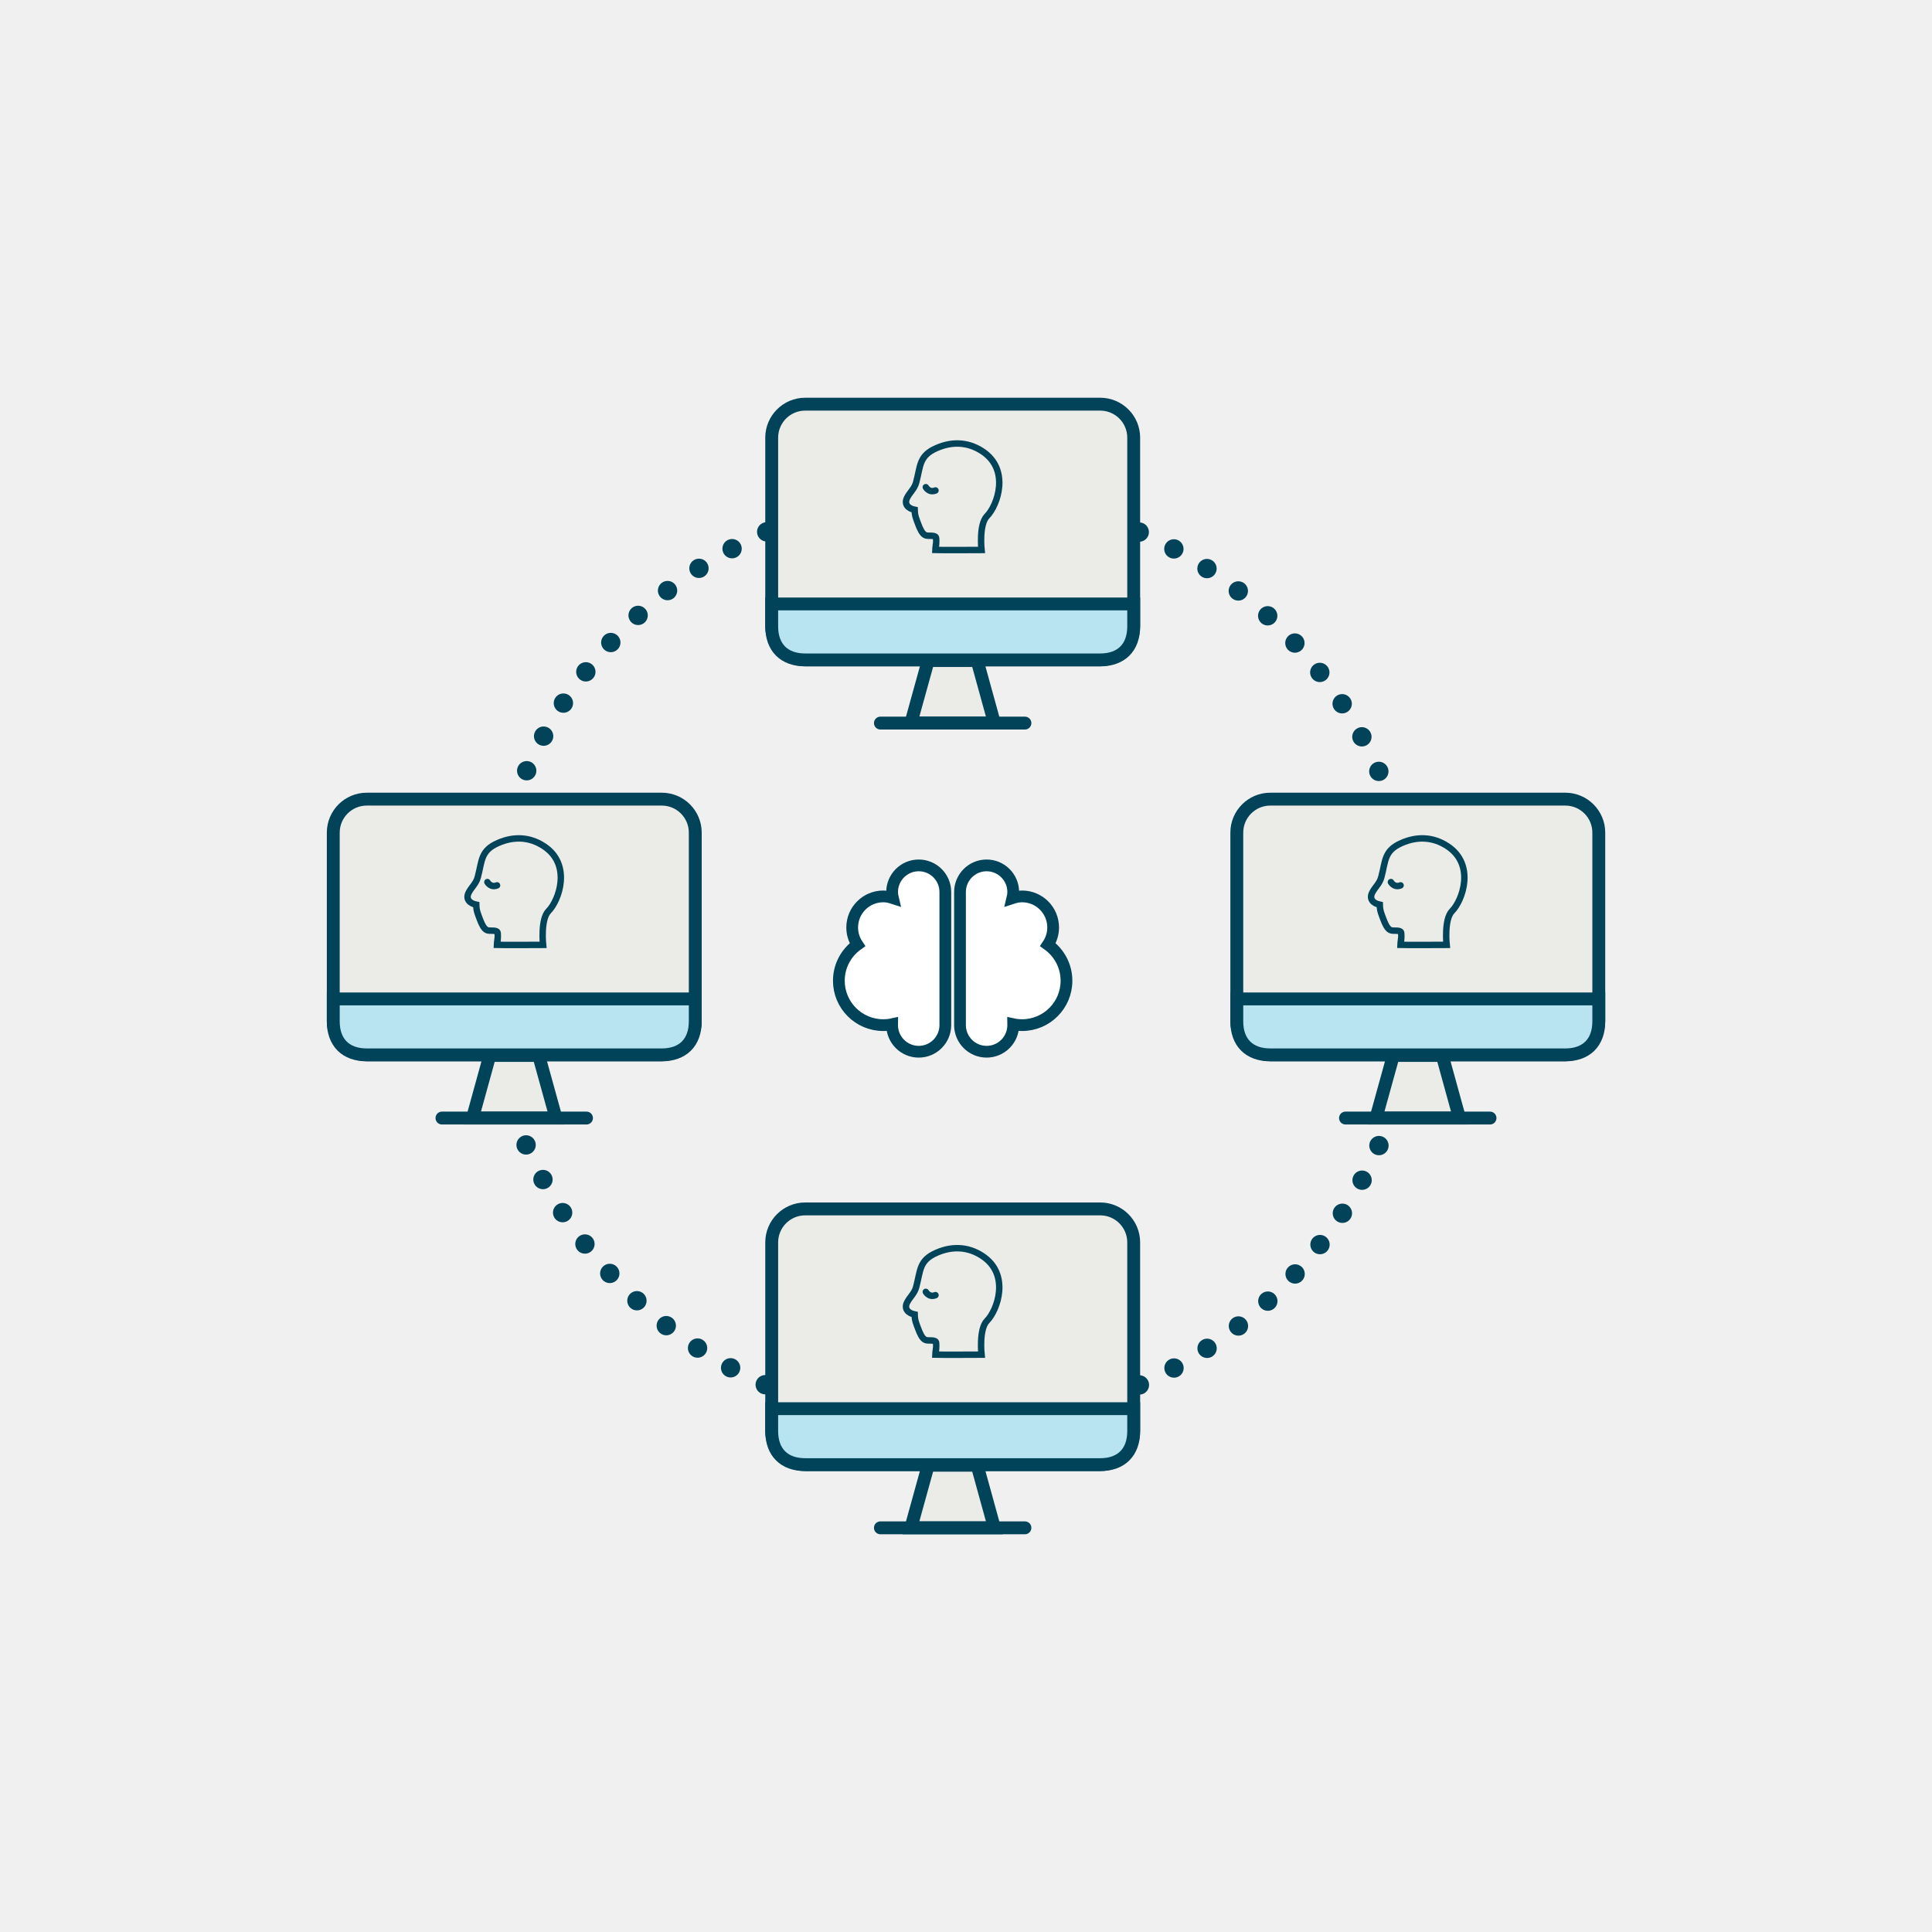
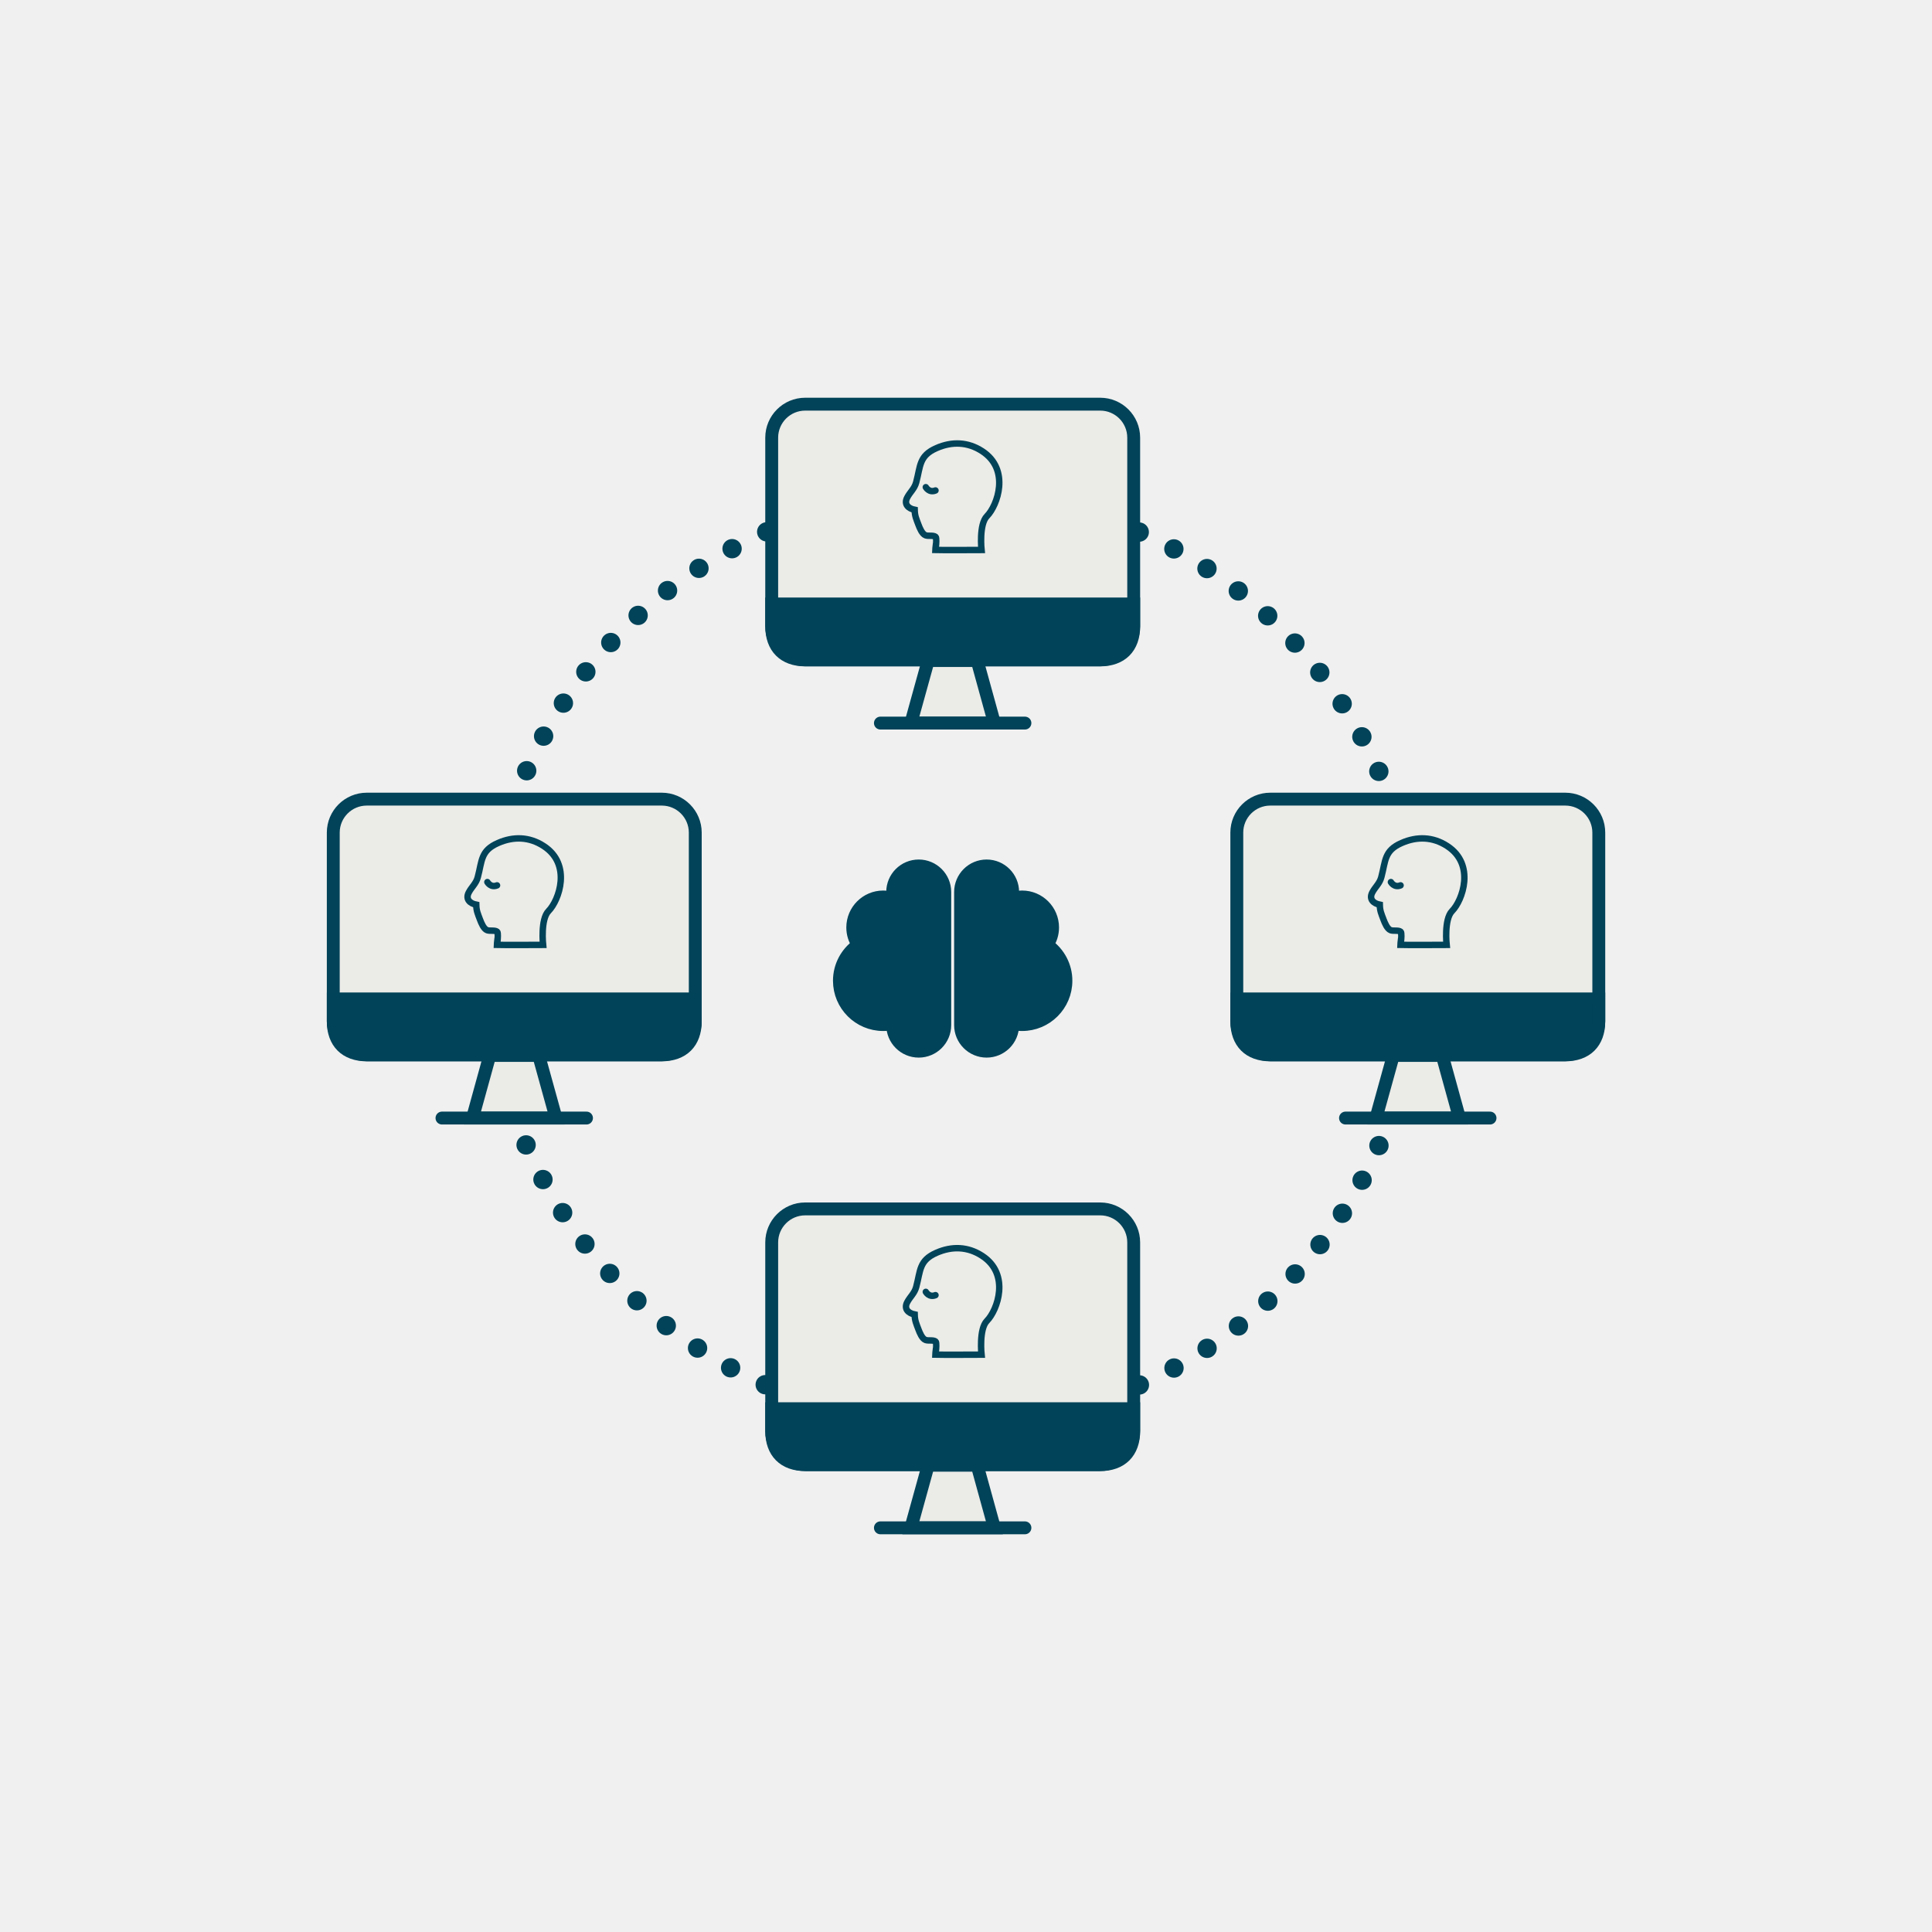
<svg xmlns="http://www.w3.org/2000/svg" id="eK4zNB3JYqV1" viewBox="0 0 300 300" shape-rendering="geometricPrecision" text-rendering="geometricPrecision">
  <style>
- #eK4zNB3JYqV2_tr {animation: eK4zNB3JYqV2_tr__tr 3000ms linear 1 normal forwards}@keyframes eK4zNB3JYqV2_tr__tr { 0% {transform: translate(147.9269px,148.8464px) rotate(-75.85001deg)} 20% {transform: translate(147.9269px,148.8464px) rotate(-75.85001deg)} 74.333% {transform: translate(147.9269px,148.8464px) rotate(1454.15deg)} 100% {transform: translate(147.9269px,148.8464px) rotate(1454.15deg)}} #eK4zNB3JYqV39_ts {animation: eK4zNB3JYqV39_ts__ts 3000ms linear 1 normal forwards}@keyframes eK4zNB3JYqV39_ts__ts { 0% {transform: translate(147.93px,148.845px) scale(0.911907,0.911907)} 100% {transform: translate(147.93px,148.845px) scale(1.254648,1.254648)}}
+ #eK4zNB3JYqV2_tr {animation: eK4zNB3JYqV2_tr__tr 9999ms linear 1 normal forwards}@keyframes eK4zNB3JYqV2_tr__tr { 0% {transform: translate(147.9269px,148.8464px) rotate(-75.85001deg)} 20% {transform: translate(147.9269px,148.8464px) rotate(-75.85001deg)} 74.333% {transform: translate(147.9269px,148.8464px) rotate(1454.15deg)} 100% {transform: translate(147.9269px,148.8464px) rotate(1454.15deg)}} #eK4zNB3JYqV39_ts {animation: eK4zNB3JYqV39_ts__ts 9999ms linear 1 normal forwards}@keyframes eK4zNB3JYqV39_ts__ts { 0% {transform: translate(147.93px,148.845px) scale(0.911907,0.911907)} 100% {transform: translate(147.93px,148.845px) scale(1.254648,1.254648)}}
</style>
  <g id="eK4zNB3JYqV2_tr" transform="translate(147.9269,148.8464) rotate(-75.85001)">
    <circle r="72.28" transform="translate(0,0)" fill="none" stroke="#024359" stroke-width="3" stroke-linecap="round" stroke-miterlimit="10" stroke-dasharray="0,0,0,5.98" />
  </g>
  <g>
    <g>
      <path d="M56.95,124.09h45.81c2.87,0,5.2,2.33,5.2,5.2v29.3c0,2.87-2.33,5.2-5.2,5.2h-45.81c-2.87,0-5.2-2.33-5.2-5.2v-29.3c0-2.87,2.33-5.2,5.2-5.2Z" fill="#ebebe7" stroke="#024359" stroke-width="2" stroke-miterlimit="10" />
-       <path d="M107.96,158.6c0,3.28-1.93,5.2-5.2,5.2h-45.81c-3.28,0-5.2-1.93-5.2-5.2v-3.49h56.21v3.49Z" fill="#b8e4f2" fill-rule="evenodd" stroke="#014359" stroke-width="2" stroke-linecap="round" stroke-miterlimit="10" />
+       <path d="M107.96,158.6c0,3.28-1.93,5.2-5.2,5.2h-45.81c-3.28,0-5.2-1.93-5.2-5.2v-3.49h56.21v3.49Z" fill="#014359" fill-rule="evenodd" stroke="#014359" stroke-width="2" stroke-linecap="round" stroke-miterlimit="10" />
      <polygon points="86.34,173.61 83.65,163.89 76.05,163.89 73.37,173.61 86.34,173.61" fill="#ebebe7" fill-rule="evenodd" stroke="#014359" stroke-width="2" stroke-linecap="round" stroke-miterlimit="10" />
      <line x1="68.63" y1="173.61" x2="91.07" y2="173.61" fill="#96d8e4" stroke="#024359" stroke-width="2" stroke-linecap="round" stroke-miterlimit="10" />
    </g>
    <g>
      <path d="M77.25,146.14c.03-.25.12-1.32-.05-1.46-.35-.28-1.14-.08-1.56-.24-.54-.2-.91-1.13-1.1-1.63-.34-.91-.57-1.36-.59-2.33-.98-.19-1.71-.85-1.16-1.9.47-.89,1.13-1.36,1.4-2.38.68-2.54.43-4.11,3.15-5.3c2.39-1.05,4.85-.98,7.08.47c4.41,2.86,2.38,8.45.76,10.09-1.28,1.29-.85,5.26-.85,5.26s-6.18.03-7.18,0c0-.16.06-.37.08-.58Z" fill="#ebebe7" fill-rule="evenodd" stroke="#014359" stroke-miterlimit="10" />
      <path d="M75.68,136.97c0,0,.51.92,1.5.51" fill="#ebebe7" fill-rule="evenodd" stroke="#014359" stroke-linecap="round" stroke-miterlimit="10" />
    </g>
  </g>
  <g>
    <g>
      <path d="M125.03,187.72h45.81c2.87,0,5.2,2.33,5.2,5.2v29.3c0,2.87-2.33,5.2-5.2,5.2h-45.81c-2.87,0-5.2-2.33-5.2-5.2v-29.3c0-2.87,2.33-5.2,5.2-5.2Z" fill="#ebebe7" stroke="#024359" stroke-width="2" stroke-miterlimit="10" />
-       <path d="M176.04,222.23c0,3.28-1.93,5.2-5.2,5.2h-45.81c-3.28,0-5.2-1.93-5.2-5.2v-3.49h56.21v3.49Z" fill="#b8e4f2" fill-rule="evenodd" stroke="#014359" stroke-width="2" stroke-linecap="round" stroke-miterlimit="10" />
+       <path d="M176.04,222.23c0,3.28-1.93,5.2-5.2,5.2h-45.81c-3.28,0-5.2-1.93-5.2-5.2v-3.49h56.21v3.49Z" fill="#014359" fill-rule="evenodd" stroke="#014359" stroke-width="2" stroke-linecap="round" stroke-miterlimit="10" />
      <polygon points="154.41,237.24 151.73,227.52 144.13,227.52 141.44,237.24 154.41,237.24" fill="#ebebe7" fill-rule="evenodd" stroke="#014359" stroke-width="2" stroke-linecap="round" stroke-miterlimit="10" />
      <line x1="136.71" y1="237.24" x2="159.15" y2="237.24" fill="#96d8e4" stroke="#024359" stroke-width="2" stroke-linecap="round" stroke-miterlimit="10" />
    </g>
    <g>
      <path d="M145.33,209.77c.03-.25.12-1.32-.05-1.46-.35-.28-1.14-.08-1.56-.24-.54-.2-.91-1.13-1.1-1.63-.34-.91-.57-1.36-.59-2.33-.98-.19-1.71-.85-1.16-1.9.47-.89,1.13-1.36,1.4-2.38.68-2.54.43-4.11,3.15-5.3c2.39-1.05,4.85-.98,7.08.47c4.41,2.86,2.38,8.45.76,10.09-1.28,1.29-.85,5.26-.85,5.26s-6.18.03-7.18,0c0-.16.06-.37.08-.58Z" fill="#ebebe7" fill-rule="evenodd" stroke="#014359" stroke-miterlimit="10" />
      <path d="M143.76,200.6c0,0,.51.92,1.5.51" fill="#ebebe7" fill-rule="evenodd" stroke="#014359" stroke-linecap="round" stroke-miterlimit="10" />
    </g>
  </g>
  <g>
    <g>
      <path d="M197.25,124.09h45.81c2.87,0,5.2,2.33,5.2,5.2v29.3c0,2.87-2.33,5.2-5.2,5.2h-45.81c-2.87,0-5.2-2.33-5.2-5.2v-29.3c0-2.87,2.33-5.2,5.2-5.2Z" fill="#ebebe7" stroke="#024359" stroke-width="2" stroke-miterlimit="10" />
-       <path d="M248.26,158.6c0,3.28-1.93,5.2-5.2,5.2h-45.81c-3.28,0-5.2-1.93-5.2-5.2v-3.49h56.21v3.49Z" fill="#b8e4f2" fill-rule="evenodd" stroke="#014359" stroke-width="2" stroke-linecap="round" stroke-miterlimit="10" />
+       <path d="M248.26,158.6c0,3.28-1.93,5.2-5.2,5.2h-45.81c-3.28,0-5.2-1.93-5.2-5.2v-3.49h56.21v3.49Z" fill="#014359" fill-rule="evenodd" stroke="#014359" stroke-width="2" stroke-linecap="round" stroke-miterlimit="10" />
      <polygon points="226.63,173.61 223.95,163.89 216.35,163.89 213.66,173.61 226.63,173.61" fill="#ebebe7" fill-rule="evenodd" stroke="#014359" stroke-width="2" stroke-linecap="round" stroke-miterlimit="10" />
      <line x1="208.93" y1="173.61" x2="231.37" y2="173.61" fill="#96d8e4" stroke="#024359" stroke-width="2" stroke-linecap="round" stroke-miterlimit="10" />
    </g>
    <g>
      <path d="M217.55,146.14c.03-.25.12-1.32-.05-1.46-.35-.28-1.14-.08-1.56-.24-.54-.2-.91-1.13-1.1-1.63-.34-.91-.57-1.36-.59-2.33-.98-.19-1.71-.85-1.16-1.9.47-.89,1.13-1.36,1.4-2.38.68-2.54.43-4.11,3.15-5.3c2.39-1.05,4.85-.98,7.08.47c4.41,2.86,2.38,8.45.76,10.09-1.28,1.29-.85,5.26-.85,5.26s-6.18.03-7.18,0c0-.16.06-.37.08-.58Z" fill="#ebebe7" fill-rule="evenodd" stroke="#014359" stroke-miterlimit="10" />
      <path d="M215.98,136.97c0,0,.51.92,1.5.51" fill="#ebebe7" fill-rule="evenodd" stroke="#014359" stroke-linecap="round" stroke-miterlimit="10" />
    </g>
  </g>
  <g>
    <g>
      <path d="M125.03,62.76h45.81c2.87,0,5.2,2.33,5.2,5.2v29.3c0,2.87-2.33,5.2-5.2,5.2h-45.81c-2.87,0-5.2-2.33-5.2-5.2v-29.3c0-2.87,2.33-5.2,5.2-5.2Z" fill="#ebebe7" stroke="#024359" stroke-width="2" stroke-miterlimit="10" />
-       <path d="M176.04,97.27c0,3.28-1.93,5.2-5.2,5.2h-45.81c-3.28,0-5.2-1.93-5.2-5.2v-3.49h56.21v3.49Z" fill="#b8e4f2" fill-rule="evenodd" stroke="#014359" stroke-width="2" stroke-linecap="round" stroke-miterlimit="10" />
+       <path d="M176.04,97.27c0,3.28-1.93,5.2-5.2,5.2h-45.81c-3.28,0-5.2-1.93-5.2-5.2v-3.49h56.21v3.49Z" fill="#014359" fill-rule="evenodd" stroke="#014359" stroke-width="2" stroke-linecap="round" stroke-miterlimit="10" />
      <polygon points="154.41,112.28 151.73,102.57 144.13,102.57 141.44,112.28 154.41,112.28" fill="#ebebe7" fill-rule="evenodd" stroke="#014359" stroke-width="2" stroke-linecap="round" stroke-miterlimit="10" />
      <line x1="136.71" y1="112.28" x2="159.15" y2="112.28" fill="#96d8e4" stroke="#024359" stroke-width="2" stroke-linecap="round" stroke-miterlimit="10" />
    </g>
    <g>
      <path d="M145.33,84.82c.03-.25.12-1.32-.05-1.46-.35-.28-1.14-.08-1.56-.24-.54-.2-.91-1.13-1.1-1.63-.34-.91-.57-1.36-.59-2.33-.98-.19-1.71-.85-1.16-1.9.47-.89,1.13-1.36,1.4-2.38.68-2.54.43-4.11,3.15-5.3c2.39-1.05,4.85-.98,7.08.47c4.41,2.86,2.38,8.45.76,10.09-1.28,1.29-.85,5.26-.85,5.26s-6.18.03-7.18,0c0-.16.06-.37.08-.58Z" fill="#ebebe7" fill-rule="evenodd" stroke="#014359" stroke-miterlimit="10" />
      <path d="M143.76,75.65c0,0,.51.92,1.5.51" fill="#ebebe7" fill-rule="evenodd" stroke="#014359" stroke-linecap="round" stroke-miterlimit="10" />
    </g>
  </g>
  <g id="eK4zNB3JYqV39_ts" transform="translate(147.93,148.845) scale(0.911907,0.911907)">
    <g transform="translate(-147.93,-148.845)">
-       <path d="M142.15,132.98c-2.5,0-4.53,2.03-4.53,4.53c0,.36.05.71.13,1.04-.52-.17-1.07-.29-1.64-.29-2.92,0-5.29,2.37-5.29,5.29c0,1.09.33,2.09.89,2.93-1.91,1.37-3.16,3.61-3.16,6.14c0,4.17,3.38,7.56,7.56,7.56.52,0,1.03-.05,1.53-.16c0,.05-.02.1-.02.16c0,2.5,2.03,4.53,4.53,4.53s4.53-2.03,4.53-4.53v-22.67c0-2.5-2.03-4.53-4.53-4.53" fill="#fff" stroke="#014359" stroke-width="2" stroke-linecap="round" stroke-miterlimit="10" />
-       <path d="M153.71,132.98c2.5,0,4.53,2.03,4.53,4.53c0,.36-.05.71-.13,1.04.52-.17,1.07-.29,1.64-.29c2.92,0,5.29,2.37,5.29,5.29c0,1.09-.33,2.09-.89,2.93c1.91,1.37,3.16,3.61,3.16,6.14c0,4.17-3.38,7.56-7.56,7.56-.52,0-1.03-.05-1.53-.16c0,.05.02.1.02.16c0,2.5-2.03,4.53-4.53,4.53s-4.53-2.03-4.53-4.53v-22.67c0-2.5,2.03-4.53,4.53-4.53" fill="#fff" stroke="#014359" stroke-width="2" stroke-linecap="round" stroke-miterlimit="10" />
+       <path d="M142.15,132.98c-2.5,0-4.53,2.03-4.53,4.53c0,.36.05.71.13,1.04-.52-.17-1.07-.29-1.64-.29-2.92,0-5.29,2.37-5.29,5.29c0,1.09.33,2.09.89,2.93-1.91,1.37-3.16,3.61-3.16,6.14c0,4.17,3.38,7.56,7.56,7.56.52,0,1.03-.05,1.53-.16c0,.05-.02.1-.02.16c0,2.5,2.03,4.53,4.53,4.53s4.53-2.03,4.53-4.53v-22.67c0-2.5-2.03-4.53-4.53-4.53" fill="#014359" stroke="#014359" stroke-width="2" stroke-linecap="round" stroke-miterlimit="10" />
+       <path d="M153.71,132.98c2.5,0,4.53,2.03,4.53,4.53c0,.36-.05.71-.13,1.04.52-.17,1.07-.29,1.64-.29c2.92,0,5.29,2.37,5.29,5.29c0,1.09-.33,2.09-.89,2.93c1.91,1.37,3.16,3.61,3.16,6.14c0,4.17-3.38,7.56-7.56,7.56-.52,0-1.03-.05-1.53-.16c0,.05.02.1.02.16c0,2.5-2.03,4.53-4.53,4.53s-4.53-2.03-4.53-4.53v-22.67c0-2.5,2.03-4.53,4.53-4.53" fill="#014359" stroke="#014359" stroke-width="2" stroke-linecap="round" stroke-miterlimit="10" />
    </g>
  </g>
</svg>
